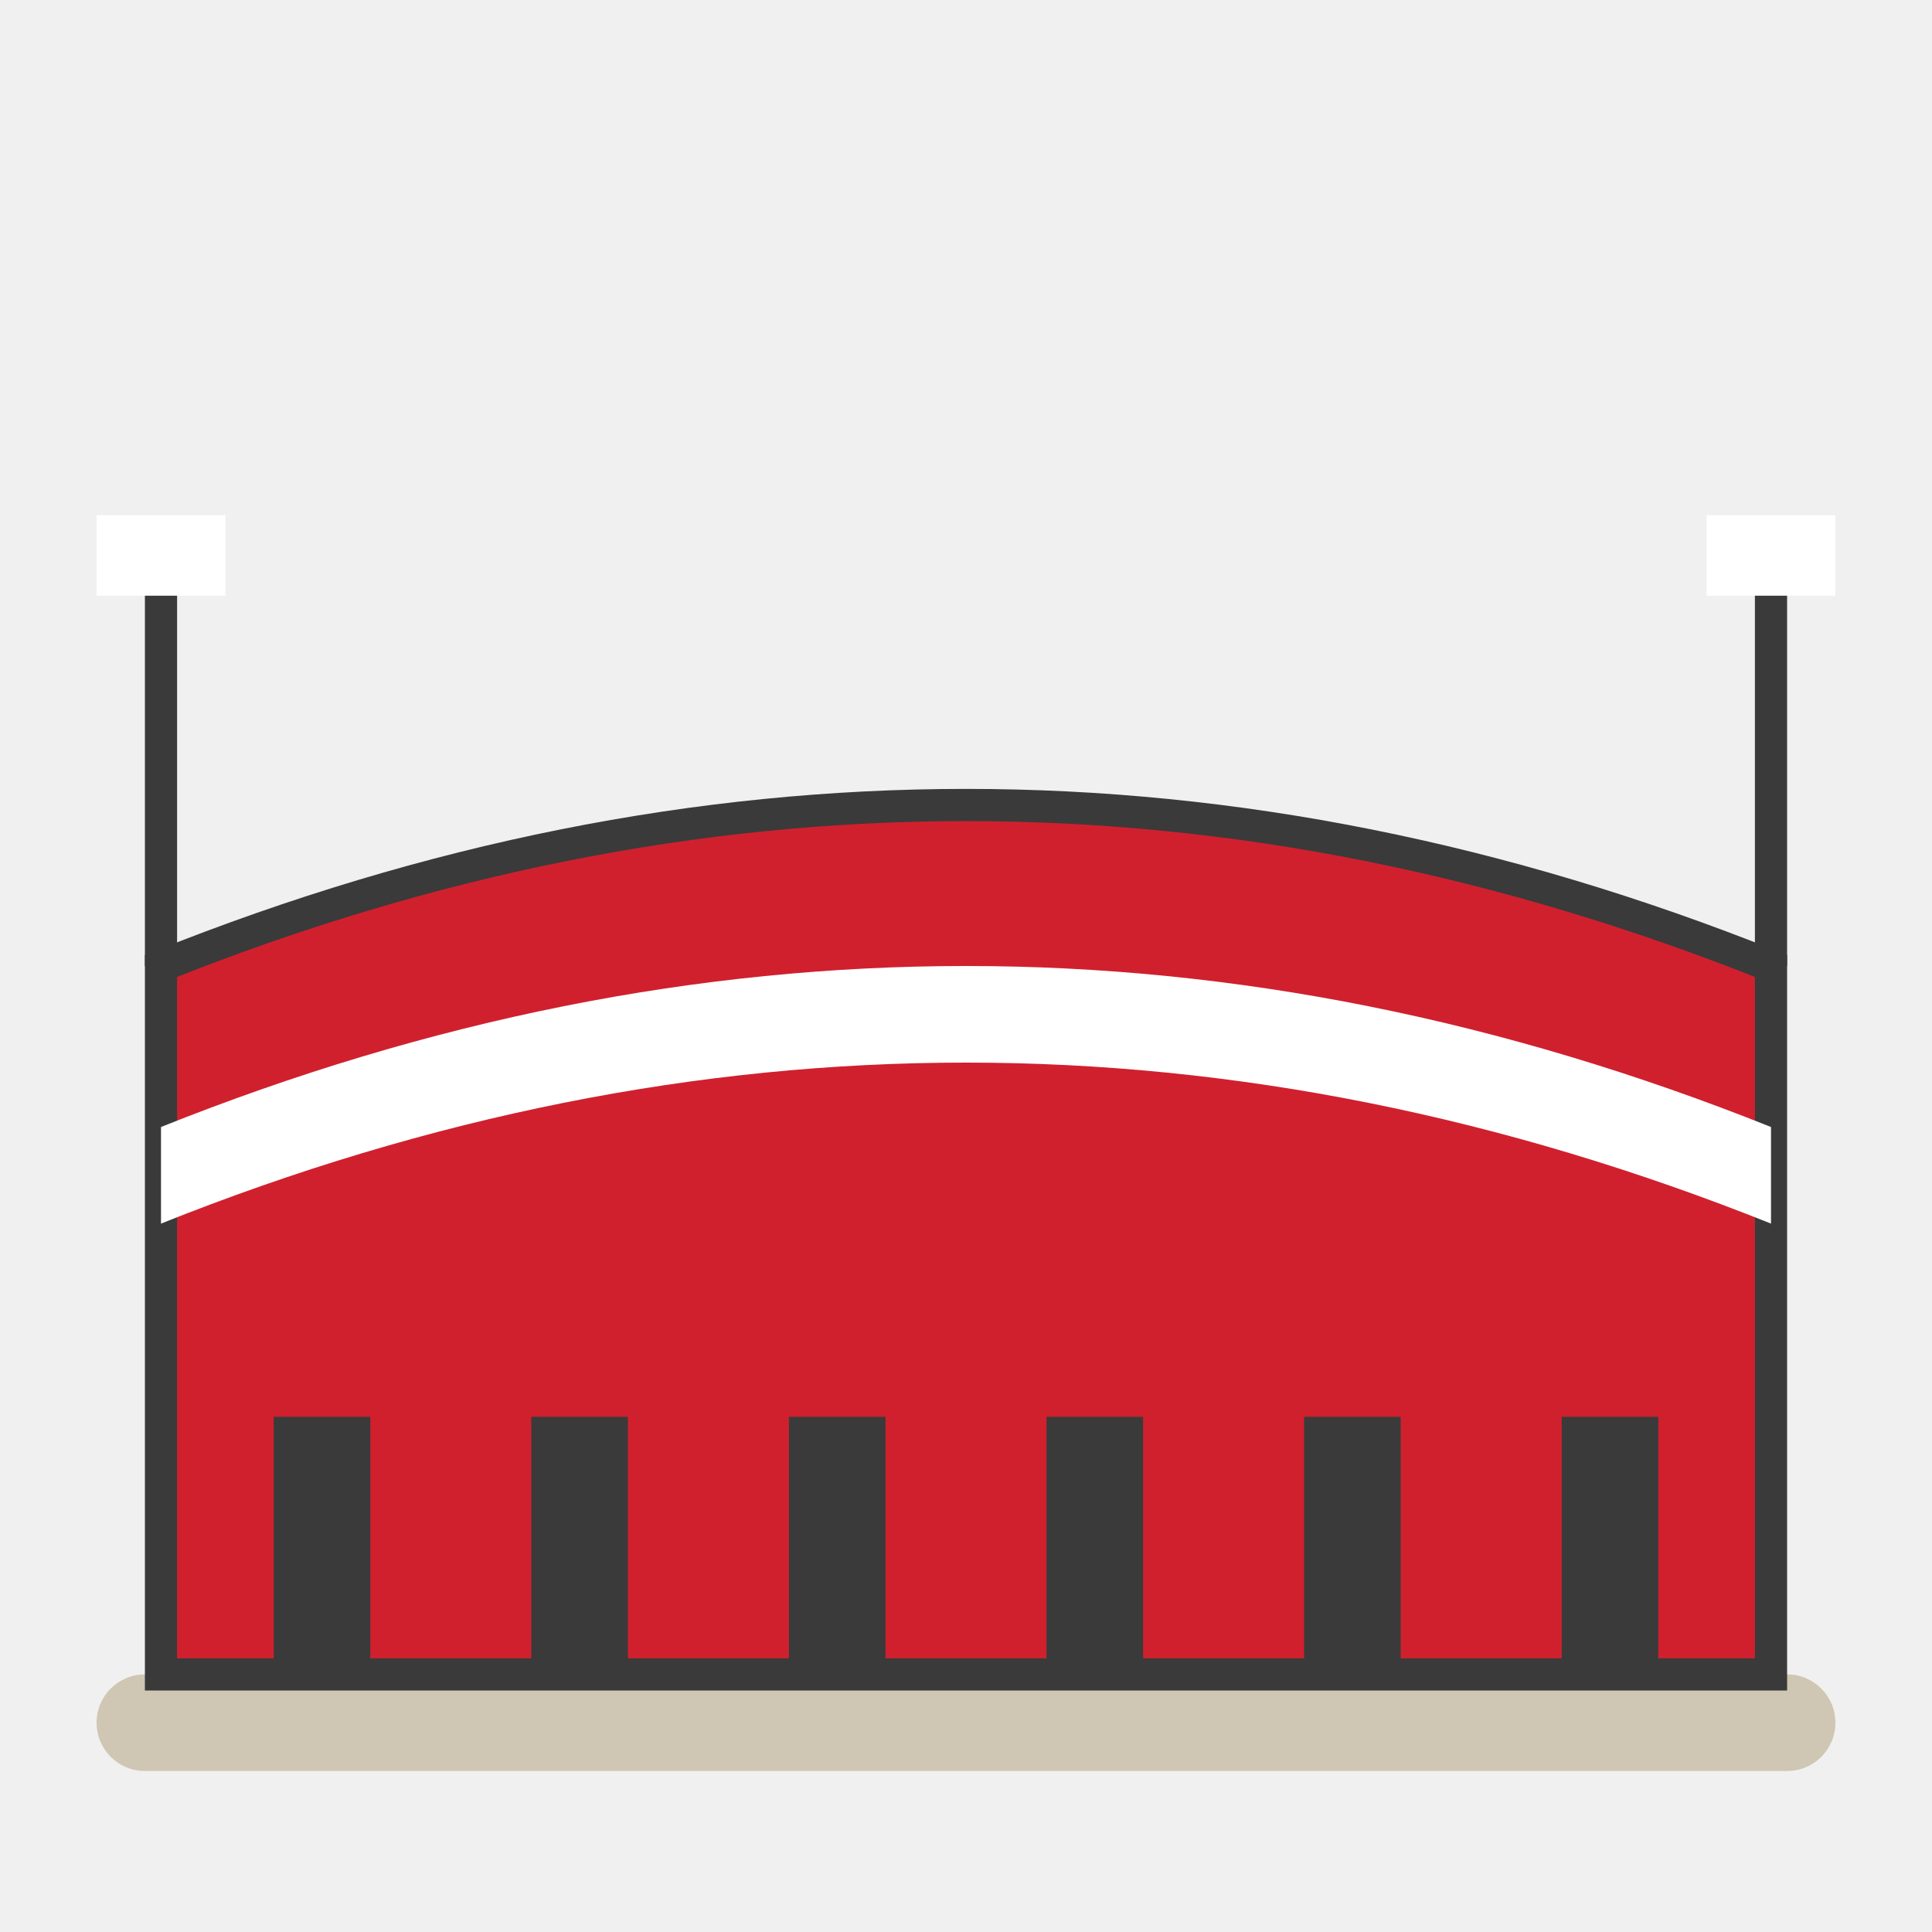
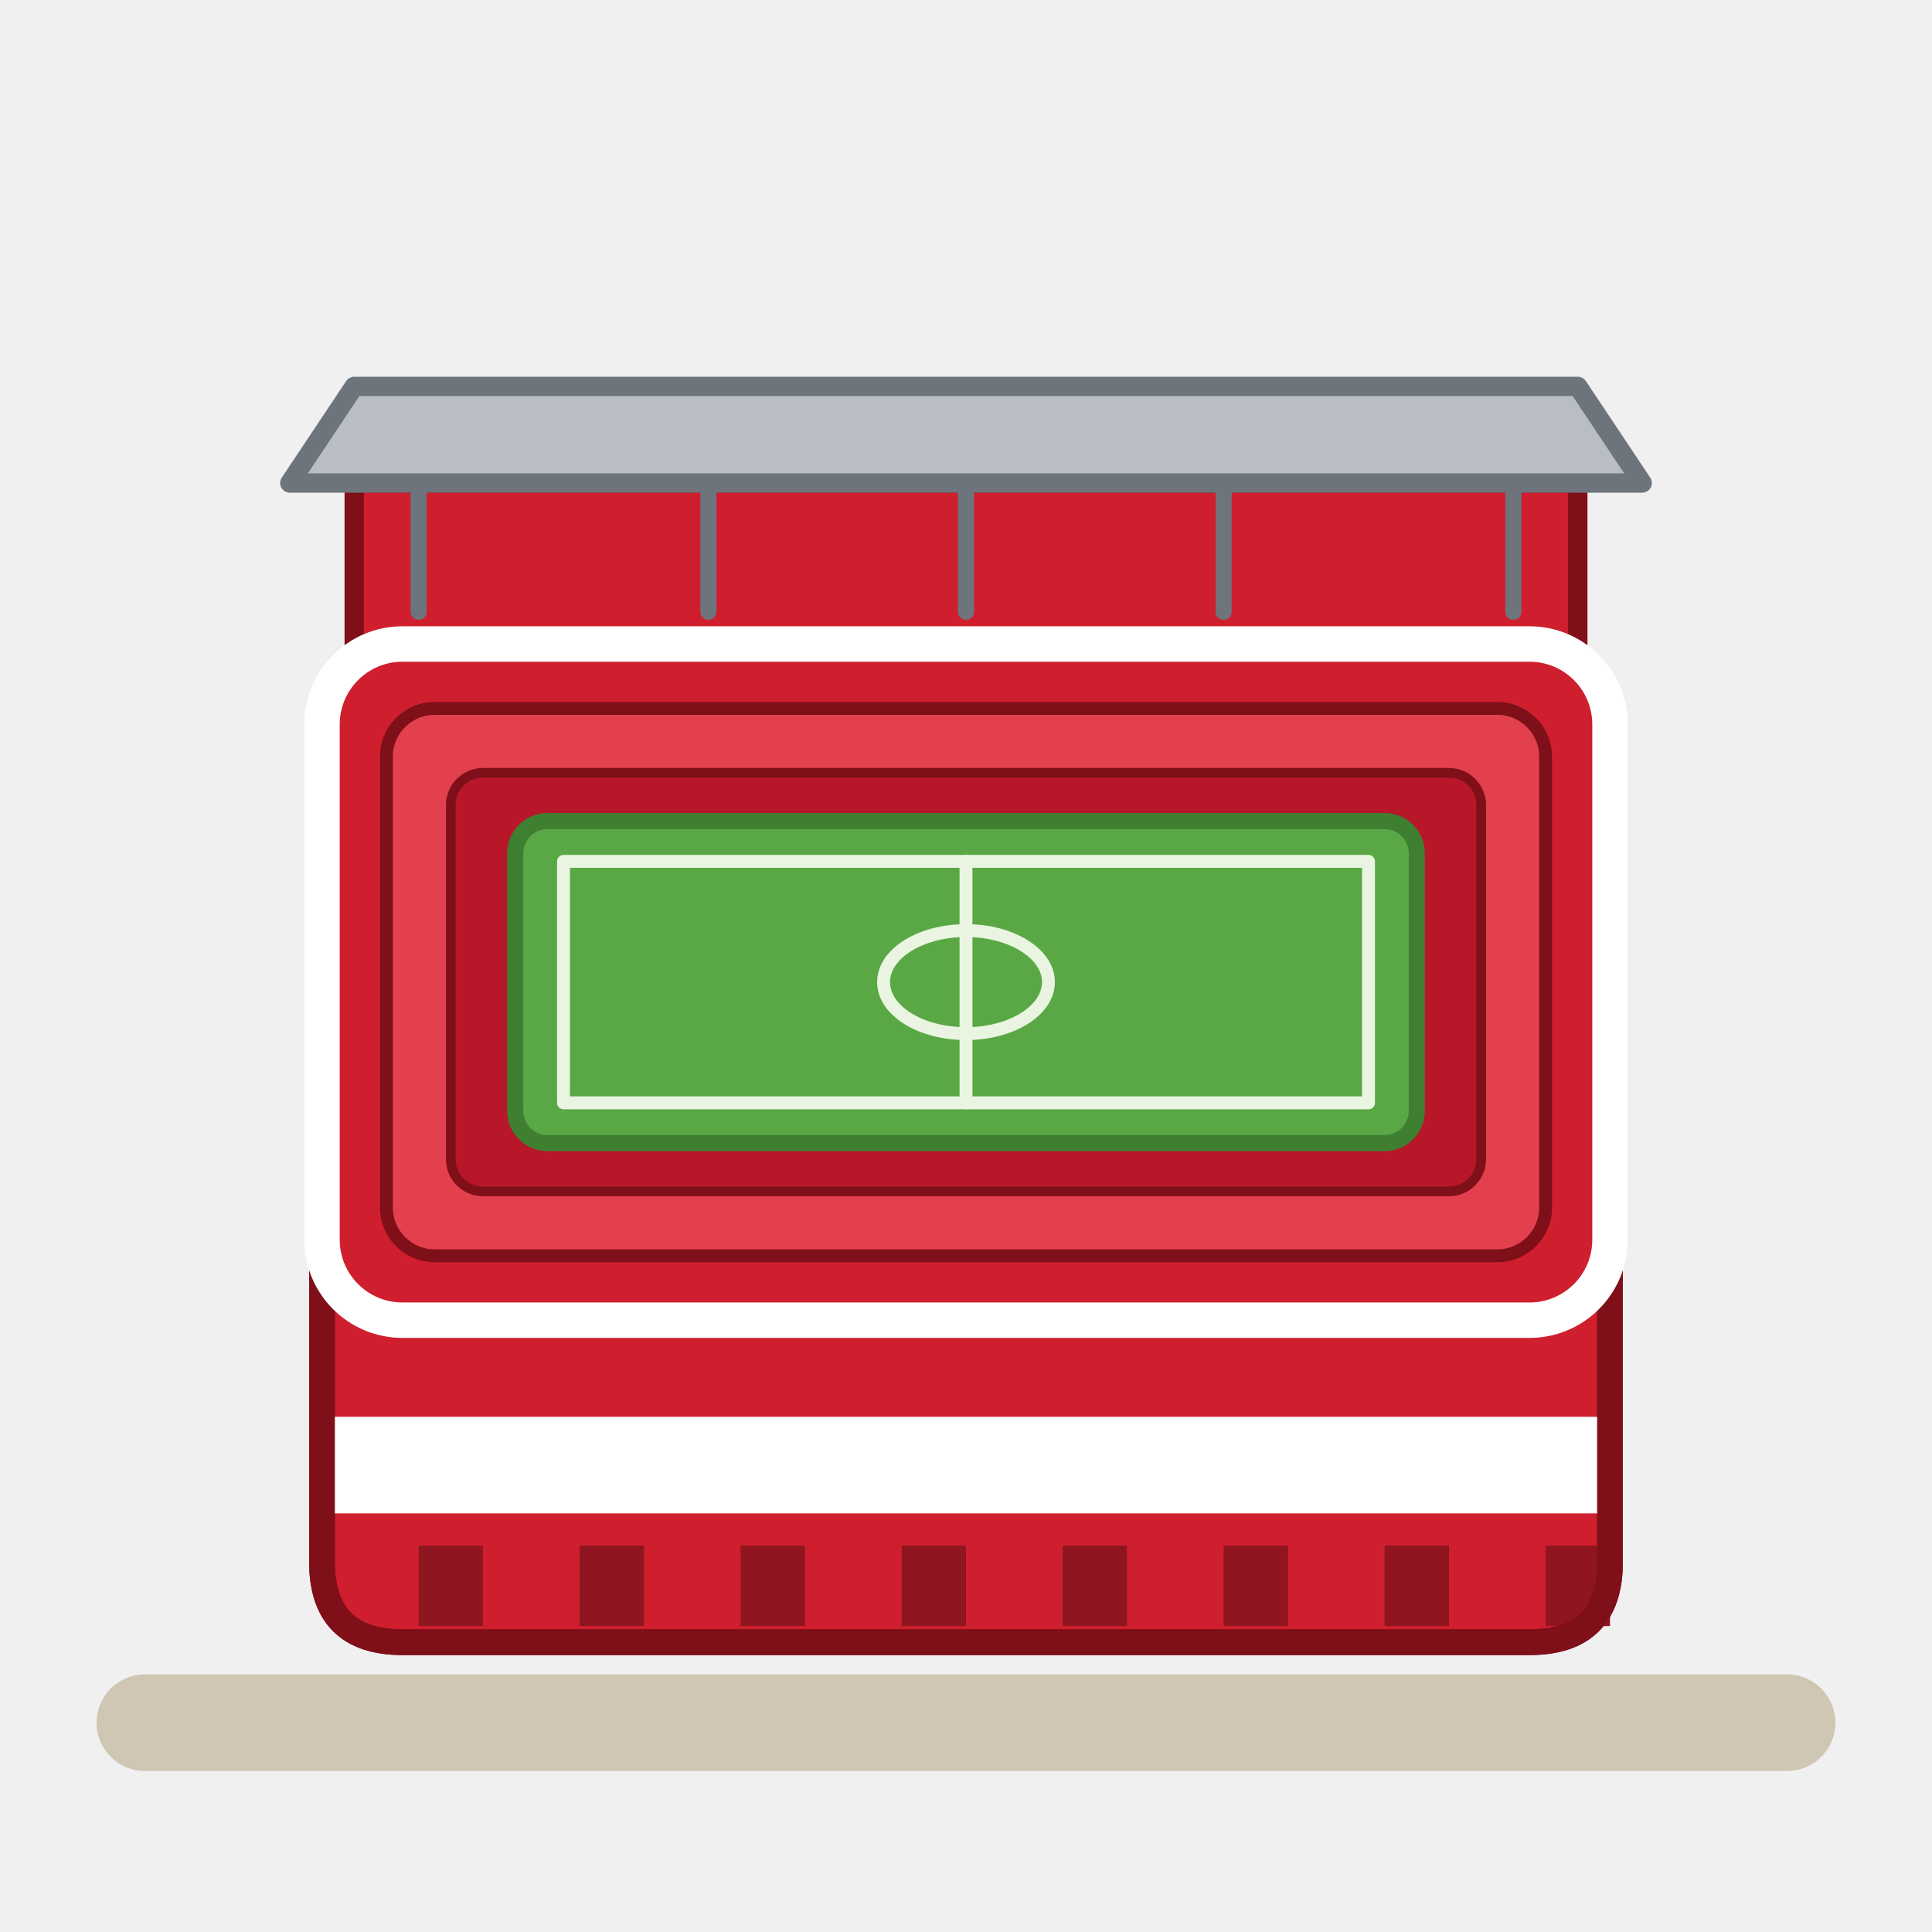
<svg xmlns="http://www.w3.org/2000/svg" viewBox="0 0 120 120">
  <rect x="6" y="104" width="108" height="6" rx="3" fill="#cfc6b3" />
-   <path d="M10 104 V60 Q60 40 110 60 V104 Z" fill="#d0202e" stroke="#3a3a3a" stroke-width="2" />
-   <path d="M10 70 Q60 50 110 70 L110 76 Q60 56 10 76 Z" fill="#ffffff" />
-   <g fill="#3a3a3a">
-     <rect x="17" y="88" width="6" height="16" />
-     <rect x="33" y="88" width="6" height="16" />
-     <rect x="49" y="88" width="6" height="16" />
-     <rect x="65" y="88" width="6" height="16" />
-     <rect x="81" y="88" width="6" height="16" />
-     <rect x="97" y="88" width="6" height="16" />
-   </g>
-   <g stroke="#3a3a3a" stroke-width="2">
-     <line x1="10" y1="60" x2="10" y2="36" />
-     <line x1="110" y1="60" x2="110" y2="36" />
-   </g>
-   <g fill="#ffffff">
-     <rect x="6" y="32" width="8" height="5" />
-     <rect x="106" y="32" width="8" height="5" />
-   </g>
+   <path d="M22 40 V30 H98 V40Z" fill="#cf1f2e" stroke="#7f0f18" stroke-width="1.2" stroke-linejoin="round" />
+   <path d="M18 30 L102 30 L98 24 L22 24Z" fill="#b9bec5" stroke="#6d747c" stroke-width="1.2" stroke-linejoin="round" />
+   <line x1="26" y1="30" x2="26" y2="38" stroke="#6d747c" stroke-width="1" stroke-linecap="round" />
+   <line x1="44" y1="30" x2="44" y2="38" stroke="#6d747c" stroke-width="1" stroke-linecap="round" />
+   <line x1="60" y1="30" x2="60" y2="38" stroke="#6d747c" stroke-width="1" stroke-linecap="round" />
+   <line x1="76" y1="30" x2="76" y2="38" stroke="#6d747c" stroke-width="1" stroke-linecap="round" />
+   <line x1="94" y1="30" x2="94" y2="38" stroke="#6d747c" stroke-width="1" stroke-linecap="round" />
+   <path d="M20 61.0 V97 Q20 102 25 102 H95 Q100 102 100 97 V61.0 Z" fill="#cf1f2e" stroke="#7f0f18" stroke-width="1.6" stroke-linejoin="round" />
+   <rect x="20" y="88" width="80" height="6" fill="#ffffff" />
+   <rect x="26" y="96" width="4" height="5" fill="#8f1520" />
+   <rect x="36" y="96" width="4" height="5" fill="#8f1520" />
+   <rect x="46" y="96" width="4" height="5" fill="#8f1520" />
+   <rect x="56" y="96" width="4" height="5" fill="#8f1520" />
+   <rect x="66" y="96" width="4" height="5" fill="#8f1520" />
+   <rect x="76" y="96" width="4" height="5" fill="#8f1520" />
+   <rect x="86" y="96" width="4" height="5" fill="#8f1520" />
+   <rect x="96" y="96" width="4" height="5" fill="#8f1520" />
+   <path d="M20 61.0 V97 Q20 102 25 102 H95 Q100 102 100 97 V61.0 Z" fill="none" stroke="#7f0f18" stroke-width="1.6" stroke-linejoin="round" />
+   <path d="M25 40 H95 Q100 40 100 45 V77 Q100 82 95 82 H25 Q20 82 20 77 V45 Q20 40 25 40Z" fill="#cf1f2e" stroke="#7f0f18" stroke-width="1.4" stroke-linejoin="round" />
+   <rect x="24" y="44" width="72" height="34" fill="#e2404d" rx="3" stroke="#7f0f18" stroke-width="0.8" stroke-linejoin="round" />
+   <rect x="20" y="40" width="80" height="42" fill="none" rx="5" stroke="#ffffff" stroke-width="2.2" stroke-linejoin="round" />
+   <rect x="28" y="48" width="64" height="26" fill="#b8172a" rx="2" stroke="#7f0f18" stroke-width="0.6" stroke-linejoin="round" />
+   <rect x="32" y="51" width="56" height="20" fill="#5aa845" rx="2" stroke="#3f7f31" stroke-width="1" stroke-linejoin="round" />
+   <rect x="35" y="53.5" width="50" height="15" fill="none" stroke="#e9f5e1" stroke-width="0.8" stroke-linejoin="round" />
+   <line x1="60.0" y1="53.5" x2="60.0" y2="68.5" stroke="#e9f5e1" stroke-width="0.8" stroke-linecap="round" />
+   <ellipse cx="60.0" cy="61.0" rx="5.12" ry="3.2" fill="none" stroke="#e9f5e1" stroke-width="0.8" stroke-linejoin="round" />
</svg>
